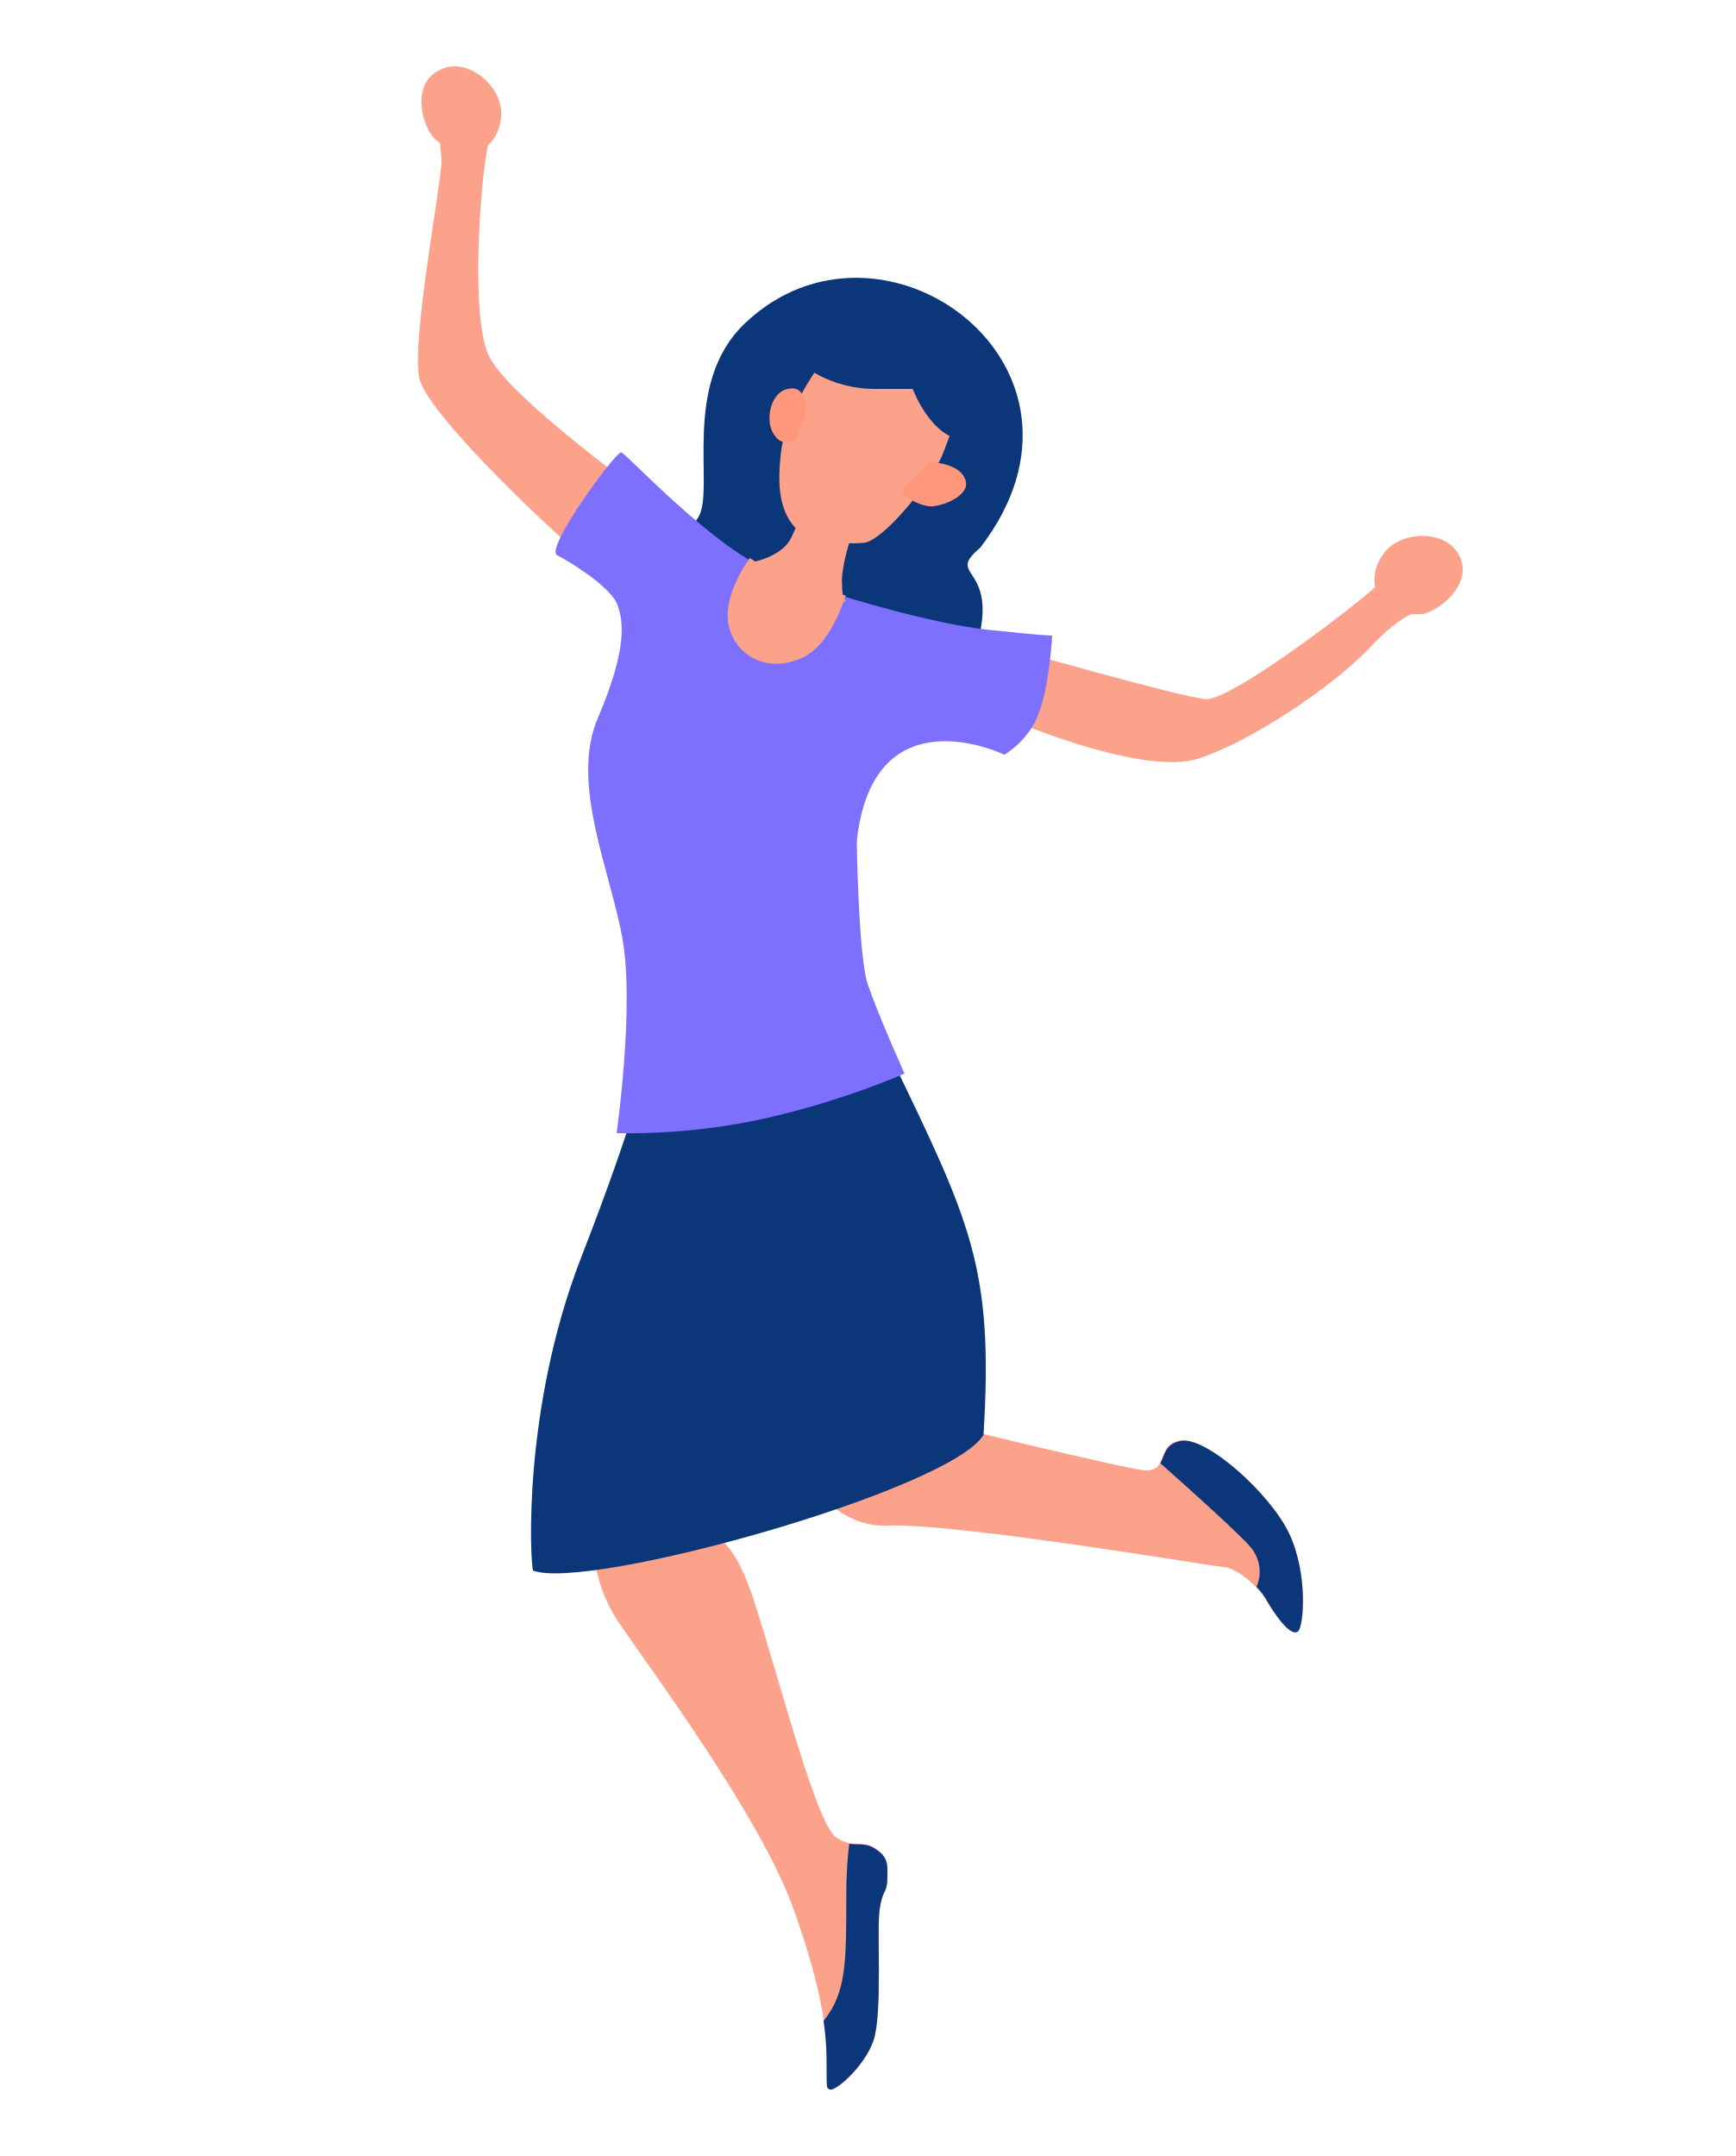
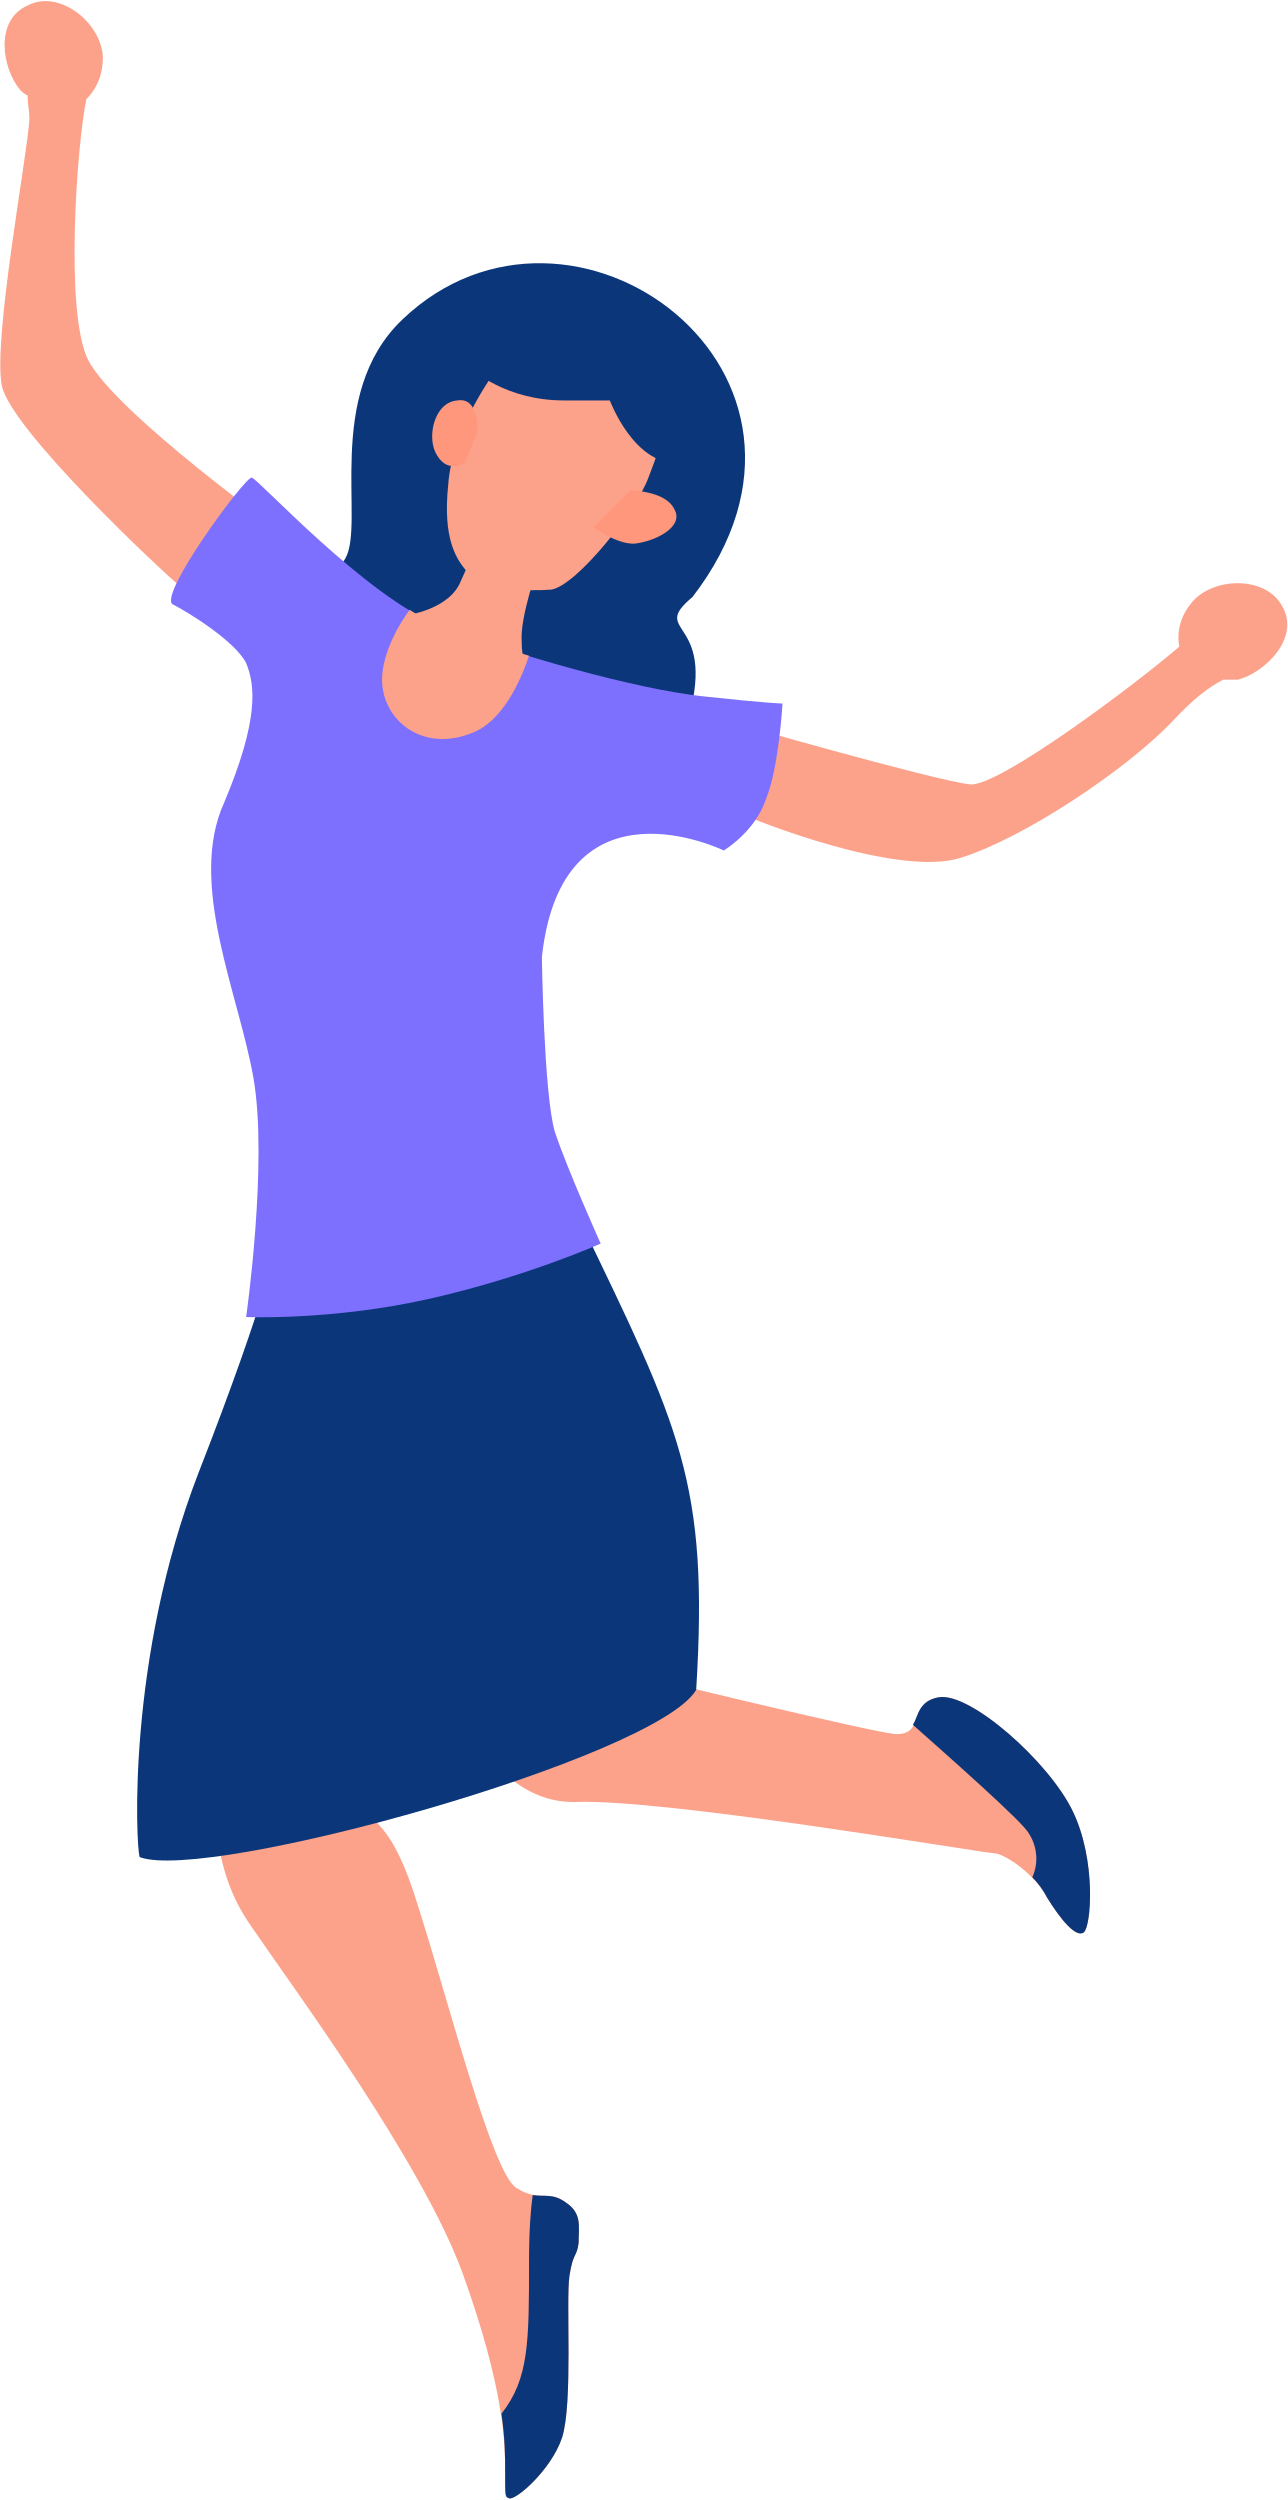
- <svg xmlns="http://www.w3.org/2000/svg" width="706px" height="877px" viewBox="0 0 706 877" version="1.1">
+ <svg xmlns="http://www.w3.org/2000/svg" width="701px" height="1361px" viewBox="0 0 701 1361" version="1.1">
  <g id="Page-1" stroke="none" stroke-width="1" fill="none" fill-rule="evenodd">
-     <g id="Group">
-       <g id="3" transform="translate(170, 27)" fill-rule="nonzero">
-         <path d="M94,175.627 C94,175.627 38.148,135.71 29.041,118.171 C21.149,102.446 25.399,46.804 28.434,32.289 C30.863,29.87 33.898,25.636 33.898,18.379 C33.291,6.887 19.328,-3.999 9.007,1.444 C-1.92,6.283 0.508,22.007 6.579,29.265 C7.186,29.87 7.793,30.475 9.007,31.079 C9.007,33.499 9.614,35.918 9.614,38.942 C9.007,50.433 -2.527,111.518 0.508,126.638 C3.543,141.153 53.325,187.723 60.003,193.166 C66.681,198.609 94,175.627 94,175.627" id="Fill-15" fill="#FCA18A" />
-         <path d="M239,236.168 C239,236.168 308.723,256.175 320.242,257.388 C329.336,258.6 375.414,224.042 389.359,211.917 C388.752,208.885 388.752,203.429 392.996,197.972 C399.665,188.878 417.854,188.272 423.311,198.579 C429.373,208.885 417.854,220.405 408.76,222.83 C406.941,222.83 405.122,222.83 403.909,222.83 C399.059,225.255 393.603,229.499 386.933,236.774 C371.776,252.537 338.431,274.97 317.211,281.639 C295.991,288.308 247.488,268.301 247.488,268.301 L239,236.168" id="Fill-16" fill="#FCA18A" />
-         <path d="M73,204.322 C73,204.322 107.526,195.253 114.189,183.161 C120.852,171.674 106.921,129.353 132.967,104.565 C188.694,51.361 285.61,122.098 228.672,195.858 C213.529,208.554 238.363,201.903 226.249,239.388 C213.529,276.872 120.852,276.268 73,204.322" id="Fill-17" fill="#0B377A" />
-         <path d="M162.181,383 C162.181,383 186.422,397.564 200.36,442.468 C213.692,487.372 208.238,551.088 208.238,551.088 C208.238,551.088 285.202,569.899 295.504,571.113 C305.807,571.719 299.746,560.797 310.049,558.976 C320.351,557.156 346.41,580.215 354.288,596.599 C362.166,612.983 360.348,634.828 357.924,636.649 C355.5,638.469 350.652,633.008 345.803,625.119 C341.561,617.23 332.471,611.162 328.835,610.556 C325.199,610.556 219.752,592.351 190.058,593.565 C160.969,594.172 140.364,552.908 134.304,505.577 C128.244,457.638 122.79,426.691 128.244,408.486 C133.092,390.889 162.181,383 162.181,383" id="Fill-18" fill="#FCA18A" />
-         <path d="M112.459,407.616 C112.459,407.616 83.886,464.605 74.766,527.655 C66.255,590.706 69.295,615.563 82.67,634.357 C95.437,653.151 139.209,711.958 152.584,748.939 C165.959,785.921 166.567,804.109 166.567,813.809 C166.567,822.903 166.567,822.296 167.783,822.903 C169.607,824.115 181.766,813.809 185.413,802.896 C189.061,791.377 186.629,758.033 187.845,749.546 C189.061,741.664 190.277,743.483 190.885,738.633 C190.885,733.177 192.101,728.933 186.629,725.295 C181.158,721.051 177.51,725.295 170.215,720.445 C162.311,715.595 147.72,658.607 137.993,628.294 C128.874,597.981 122.186,601.012 118.539,593.131 C114.891,585.25 148.328,521.593 145.897,470.667 C142.857,420.348 149.544,396.704 112.459,407.616" id="Fill-19" fill="#FCA18A" />
-         <path d="M191.963,402 C224.621,469.933 234.297,488.13 230.063,556.67 C216.759,579.112 69.195,620.357 46.819,611.866 C45.609,607.62 42.585,546.359 66.171,485.097 C89.757,424.442 91.572,409.885 91.572,409.885 L191.963,402" id="Fill-20" fill="#0B377A" />
-         <path d="M178.514,315.156 C178.514,315.156 179.121,359.997 182.761,372.722 C187.009,385.447 197.931,409.686 197.931,409.686 C197.931,409.686 173.66,420.593 141.502,427.865 C109.343,435.136 80.825,433.924 80.825,433.924 C80.825,433.924 88.107,383.024 83.253,355.149 C78.398,327.275 61.409,290.917 73.544,264.255 C85.073,236.987 83.859,225.474 80.825,218.202 C77.185,210.931 61.409,201.235 56.555,198.811 C51.701,195.782 80.219,157 82.646,157 C84.466,157 120.265,196.387 145.142,206.083 C170.626,215.778 209.459,226.686 231.302,229.109 C253.753,231.533 258,231.533 258,231.533 C258,231.533 256.786,252.742 252.539,263.043 C248.899,273.951 238.584,280.01 238.584,280.01 C238.584,280.01 185.189,253.954 178.514,315.156" id="Fill-21" fill="#7D70FE" />
-         <path d="M135,200 C138.6,202.446 142.2,204.28 145.2,205.503 C153.6,208.56 163.8,212.229 174,215.286 C171,224.458 165,237.298 155.4,240.967 C139.2,247.693 126,236.687 126,223.235 C126,214.675 131.4,204.892 135,200" id="Fill-22" fill="#FCA18A" />
-         <path d="M302,568.189 C303.804,565.16 303.804,560.313 310.421,559.101 C320.646,557.284 346.511,580.306 354.33,596.664 C362.15,613.021 360.345,634.832 357.939,636.649 C355.533,638.467 350.721,633.014 345.909,625.138 C344.706,622.715 342.902,620.291 341.097,618.474 C343.503,613.021 342.3,607.569 339.894,603.934 C338.09,600.299 312.827,577.882 302,568.189" id="Fill-23" fill="#0B377A" />
-         <path d="M165,795.051 C166.233,803.528 166.233,809.582 166.233,813.821 C166.233,822.903 166.233,822.297 167.465,822.903 C169.314,824.114 181.639,813.821 185.337,802.922 C189.035,791.418 186.569,758.117 187.802,749.641 C189.035,741.77 190.267,743.586 190.883,738.742 C190.883,733.293 192.116,729.055 186.569,725.422 C182.256,722.395 179.79,723.605 175.477,723 C174.86,727.238 174.244,734.504 174.244,744.797 C174.244,771.438 174.244,783.547 165,795.051" id="Fill-24" fill="#0B377A" />
-         <path d="M178,185.877 C178,185.877 171.889,202.646 172.5,210.431 C172.5,217.617 174.333,217.617 174.333,217.617 C174.333,217.617 160.278,219.414 148.667,215.222 C137.056,210.431 134,202.047 134,202.047 C134,202.047 148.667,200.25 152.333,190.668 C156.611,181.685 156.611,179.29 156.611,179.29 C156.611,179.29 169.444,176.894 178,185.877" id="Fill-25" fill="#FCA18A" />
-         <path d="M162.64,122.665 C162.64,122.665 148.648,141.355 147.431,159.442 C145.606,176.926 149.865,184.161 154.731,188.984 C159.598,193.807 173.59,194.41 181.499,193.807 C190.016,192.601 210.091,167.279 213.742,157.03 C218,146.178 218,144.369 218,144.369 C218,144.369 194.883,113.621 162.64,122.665" id="Fill-26" fill="#FCA18A" />
-         <path d="M157.988,141.499 C157.988,141.499 158.594,129.866 151.32,131.09 C143.441,131.703 141.017,143.948 144.653,149.458 C148.29,155.581 153.745,151.907 153.745,151.907 L157.988,141.499" id="Fill-27" fill="#FF977C" />
-         <path d="M207.934,161 C207.934,161 219.272,161 222.255,167.207 C225.836,173.414 215.692,178.379 209.128,179 C203.161,179 196,173.414 196,173.414 L207.934,161" id="Fill-28" fill="#FF977C" />
-         <path d="M156,120.831 C156,120.831 166.871,131.216 186.198,131.216 C205.524,131.216 201.296,131.216 201.296,131.216 C201.296,131.216 209.148,152.598 223.643,151.987 C238.741,151.987 227.266,126.94 218.811,117.166 C210.356,107.391 173.515,91.508 156,120.831" id="Fill-29" fill="#0B377A" />
+     <g id="128" transform="translate(-1073, -393)">
+       <g id="Group" transform="translate(1073.163, 393.6123)">
+         <path d="M154.837,290.388 C154.837,290.388 62.837,224.388 47.837,195.388 C34.837,169.388 41.837,77.388 46.837,53.388 C50.837,49.388 55.837,42.388 55.837,30.388 C54.837,11.388 31.837,-6.612 14.837,2.388 C-3.163,10.388 0.837,36.388 10.837,48.388 C11.837,49.388 12.837,50.388 14.837,51.388 C14.837,55.388 15.837,59.388 15.837,64.388 C14.837,83.388 -4.163,184.388 0.837,209.388 C5.837,233.388 87.837,310.388 98.837,319.388 C109.837,328.388 154.837,290.388 154.837,290.388" id="Fill-15" fill="#FCA18A" />
+         <path d="M393.837,391.388 C393.837,391.388 508.837,424.388 527.837,426.388 C542.837,428.388 618.837,371.388 641.837,351.388 C640.837,346.388 640.837,337.388 647.837,328.388 C658.837,313.388 688.837,312.388 697.837,329.388 C707.837,346.388 688.837,365.388 673.837,369.388 C670.837,369.388 667.837,369.388 665.837,369.388 C657.837,373.388 648.837,380.388 637.837,392.388 C612.837,418.388 557.837,455.388 522.837,466.388 C487.837,477.388 407.837,444.388 407.837,444.388 L393.837,391.388" id="Fill-16" fill="#FCA18A" />
+         <path d="M119.837,338.388 C119.837,338.388 176.837,323.388 187.837,303.388 C198.837,284.388 175.837,214.388 218.837,173.388 C310.837,85.388 470.837,202.388 376.837,324.388 C351.837,345.388 392.837,334.388 372.837,396.388 C351.837,458.388 198.837,457.388 119.837,338.388" id="Fill-17" fill="#0B377A" />
+         <path d="M266.837,633.388 C266.837,633.388 306.837,657.388 329.837,731.388 C351.837,805.388 342.837,910.388 342.837,910.388 C342.837,910.388 469.837,941.388 486.837,943.388 C503.837,944.388 493.837,926.388 510.837,923.388 C527.837,920.388 570.837,958.388 583.837,985.388 C596.837,1012.388 593.837,1048.388 589.837,1051.388 C585.837,1054.388 577.837,1045.388 569.837,1032.388 C562.837,1019.388 547.837,1009.388 541.837,1008.388 C535.837,1008.388 361.837,978.388 312.837,980.388 C264.837,981.388 230.837,913.388 220.837,835.388 C210.837,756.388 201.837,705.388 210.837,675.388 C218.837,646.388 266.837,633.388 266.837,633.388" id="Fill-18" fill="#FCA18A" />
+         <path d="M185.837,674.388 C185.837,674.388 138.837,768.388 123.837,872.388 C109.837,976.388 114.837,1017.388 136.837,1048.388 C157.837,1079.388 229.837,1176.388 251.837,1237.388 C273.837,1298.388 274.837,1328.388 274.837,1344.388 C274.837,1359.388 274.837,1358.388 276.837,1359.388 C279.837,1361.388 299.837,1344.388 305.837,1326.388 C311.837,1307.388 307.837,1252.388 309.837,1238.388 C311.837,1225.388 313.837,1228.388 314.837,1220.388 C314.837,1211.388 316.837,1204.388 307.837,1198.388 C298.837,1191.388 292.837,1198.388 280.837,1190.388 C267.837,1182.388 243.837,1088.388 227.837,1038.388 C212.837,988.388 201.837,993.388 195.837,980.388 C189.837,967.388 244.837,862.388 240.837,778.388 C235.837,695.388 246.837,656.388 185.837,674.388" id="Fill-19" fill="#FCA18A" />
+         <path d="M315.837,664.388 C369.837,776.388 385.837,806.388 378.837,919.388 C356.837,956.388 112.837,1024.388 75.837,1010.388 C73.837,1003.388 68.837,902.388 107.837,801.388 C146.837,701.388 149.837,677.388 149.837,677.388 L315.837,664.388" id="Fill-20" fill="#0B377A" />
+         <path d="M294.837,520.388 C294.837,520.388 295.837,594.388 301.837,615.388 C308.837,636.388 326.837,676.388 326.837,676.388 C326.837,676.388 286.837,694.388 233.837,706.388 C180.837,718.388 133.837,716.388 133.837,716.388 C133.837,716.388 145.837,632.388 137.837,586.388 C129.837,540.388 101.837,480.388 121.837,436.388 C140.837,391.388 138.837,372.388 133.837,360.388 C127.837,348.388 101.837,332.388 93.837,328.388 C85.837,323.388 132.837,259.388 136.837,259.388 C139.837,259.388 198.837,324.388 239.837,340.388 C281.837,356.388 345.837,374.388 381.837,378.388 C418.837,382.388 425.837,382.388 425.837,382.388 C425.837,382.388 423.837,417.388 416.837,434.388 C410.837,452.388 393.837,462.388 393.837,462.388 C393.837,462.388 305.837,419.388 294.837,520.388" id="Fill-21" fill="#7D70FE" />
+         <path d="M222.837,331.388 C228.837,335.388 234.837,338.388 239.837,340.388 C253.837,345.388 270.837,351.388 287.837,356.388 C282.837,371.388 272.837,392.388 256.837,398.388 C229.837,409.388 207.837,391.388 207.837,369.388 C207.837,355.388 216.837,339.388 222.837,331.388" id="Fill-22" fill="#FCA18A" />
+         <path d="M496.837,938.388 C499.837,933.388 499.837,925.388 510.837,923.388 C527.837,920.388 570.837,958.388 583.837,985.388 C596.837,1012.388 593.837,1048.388 589.837,1051.388 C585.837,1054.388 577.837,1045.388 569.837,1032.388 C567.837,1028.388 564.837,1024.388 561.837,1021.388 C565.837,1012.388 563.837,1003.388 559.837,997.388 C556.837,991.388 514.837,954.388 496.837,938.388" id="Fill-23" fill="#0B377A" />
+         <path d="M272.837,1313.388 C274.837,1327.388 274.837,1337.388 274.837,1344.388 C274.837,1359.388 274.837,1358.388 276.837,1359.388 C279.837,1361.388 299.837,1344.388 305.837,1326.388 C311.837,1307.388 307.837,1252.388 309.837,1238.388 C311.837,1225.388 313.837,1228.388 314.837,1220.388 C314.837,1211.388 316.837,1204.388 307.837,1198.388 C300.837,1193.388 296.837,1195.388 289.837,1194.388 C288.837,1201.388 287.837,1213.388 287.837,1230.388 C287.837,1274.388 287.837,1294.388 272.837,1313.388" id="Fill-24" fill="#0B377A" />
+         <path d="M292.837,307.388 C292.837,307.388 282.837,335.388 283.837,348.388 C283.837,360.388 286.837,360.388 286.837,360.388 C286.837,360.388 263.837,363.388 244.837,356.388 C225.837,348.388 220.837,334.388 220.837,334.388 C220.837,334.388 244.837,331.388 250.837,315.388 C257.837,300.388 257.837,296.388 257.837,296.388 C257.837,296.388 278.837,292.388 292.837,307.388" id="Fill-25" fill="#FCA18A" />
+         <path d="M268.837,202.388 C268.837,202.388 245.837,233.388 243.837,263.388 C240.837,292.388 247.837,304.388 255.837,312.388 C263.837,320.388 286.837,321.388 299.837,320.388 C313.837,318.388 346.837,276.388 352.837,259.388 C359.837,241.388 359.837,238.388 359.837,238.388 C359.837,238.388 321.837,187.388 268.837,202.388" id="Fill-26" fill="#FCA18A" />
+         <path d="M259.837,234.388 C259.837,234.388 260.837,215.388 248.837,217.388 C235.837,218.388 231.837,238.388 237.837,247.388 C243.837,257.388 252.837,251.388 252.837,251.388 L259.837,234.388" id="Fill-27" fill="#FF977C" />
+         <path d="M342.837,266.388 C342.837,266.388 361.837,266.388 366.837,276.388 C372.837,286.388 355.837,294.388 344.837,295.388 C334.837,295.388 322.837,286.388 322.837,286.388 L342.837,266.388" id="Fill-28" fill="#FF977C" />
+         <path d="M256.837,200.388 C256.837,200.388 274.837,217.388 306.837,217.388 C338.837,217.388 331.837,217.388 331.837,217.388 C331.837,217.388 344.837,252.388 368.837,251.388 C393.837,251.388 374.837,210.388 360.837,194.388 C346.837,178.388 285.837,152.388 256.837,200.388" id="Fill-29" fill="#0B377A" />
      </g>
-       <rect id="Rectangle" stroke="#979797" fill="#D8D8D8" opacity="0" x="0.5" y="0.5" width="705" height="876" />
    </g>
  </g>
</svg>
